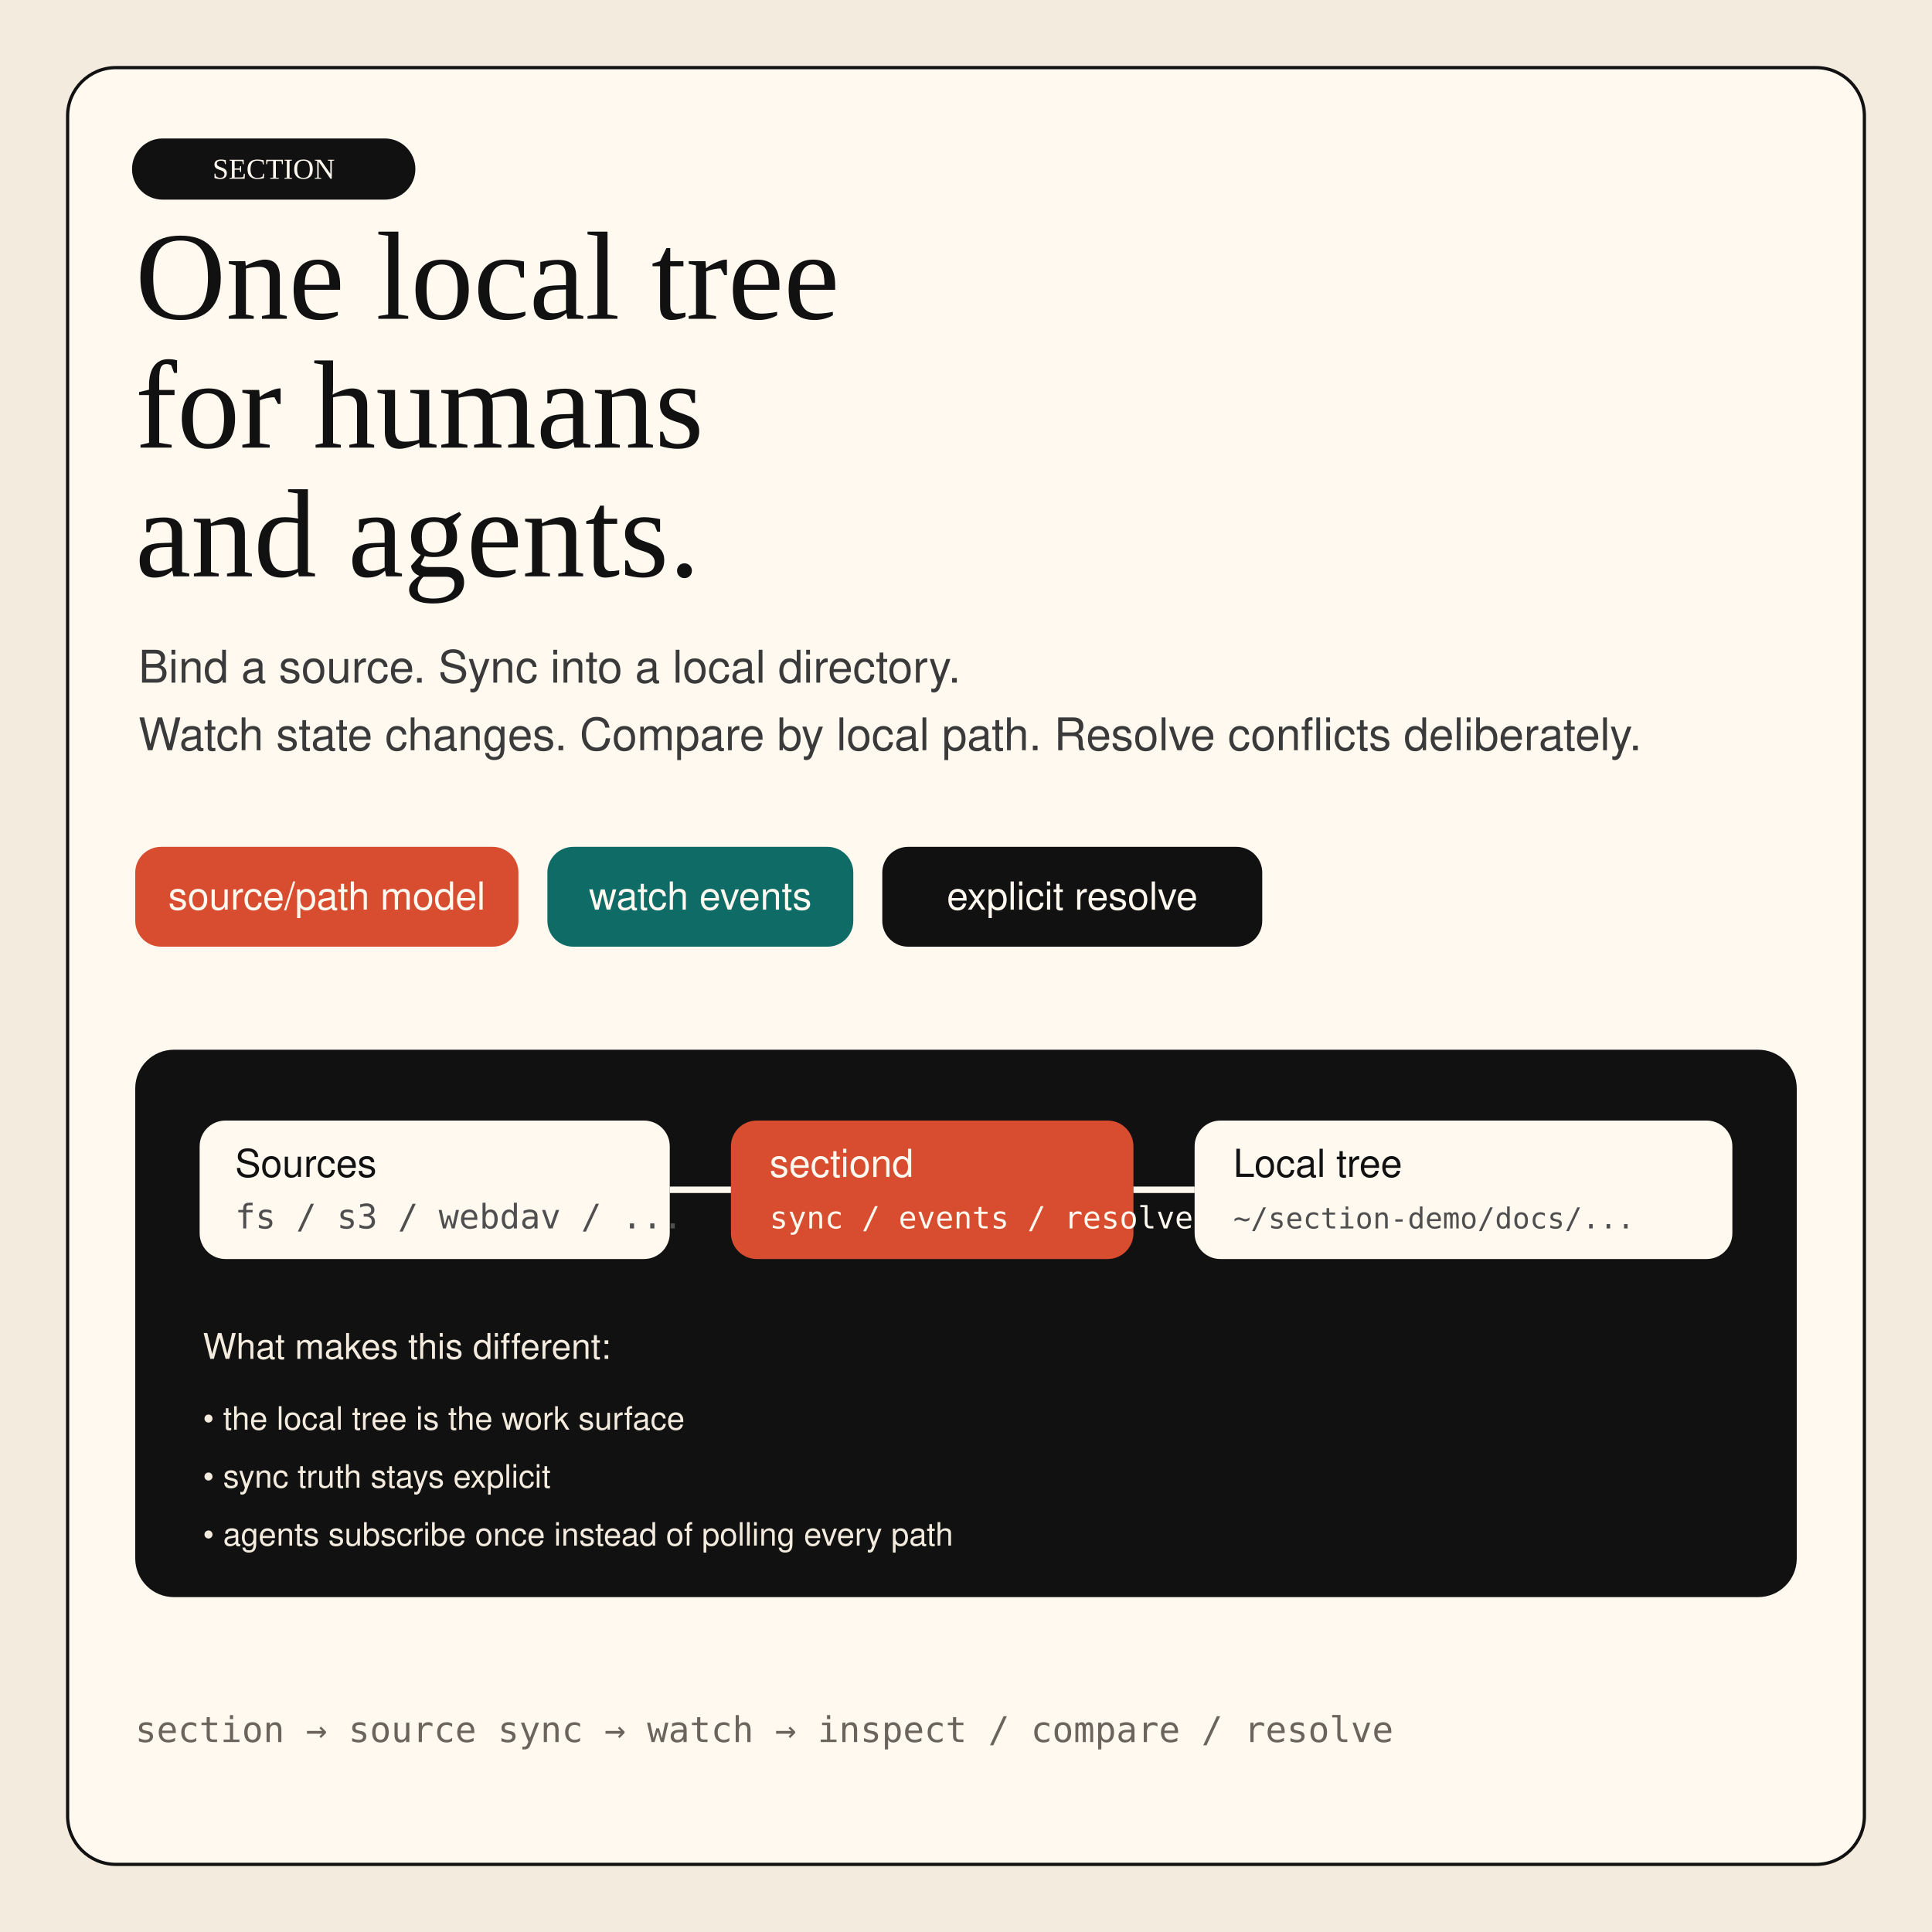
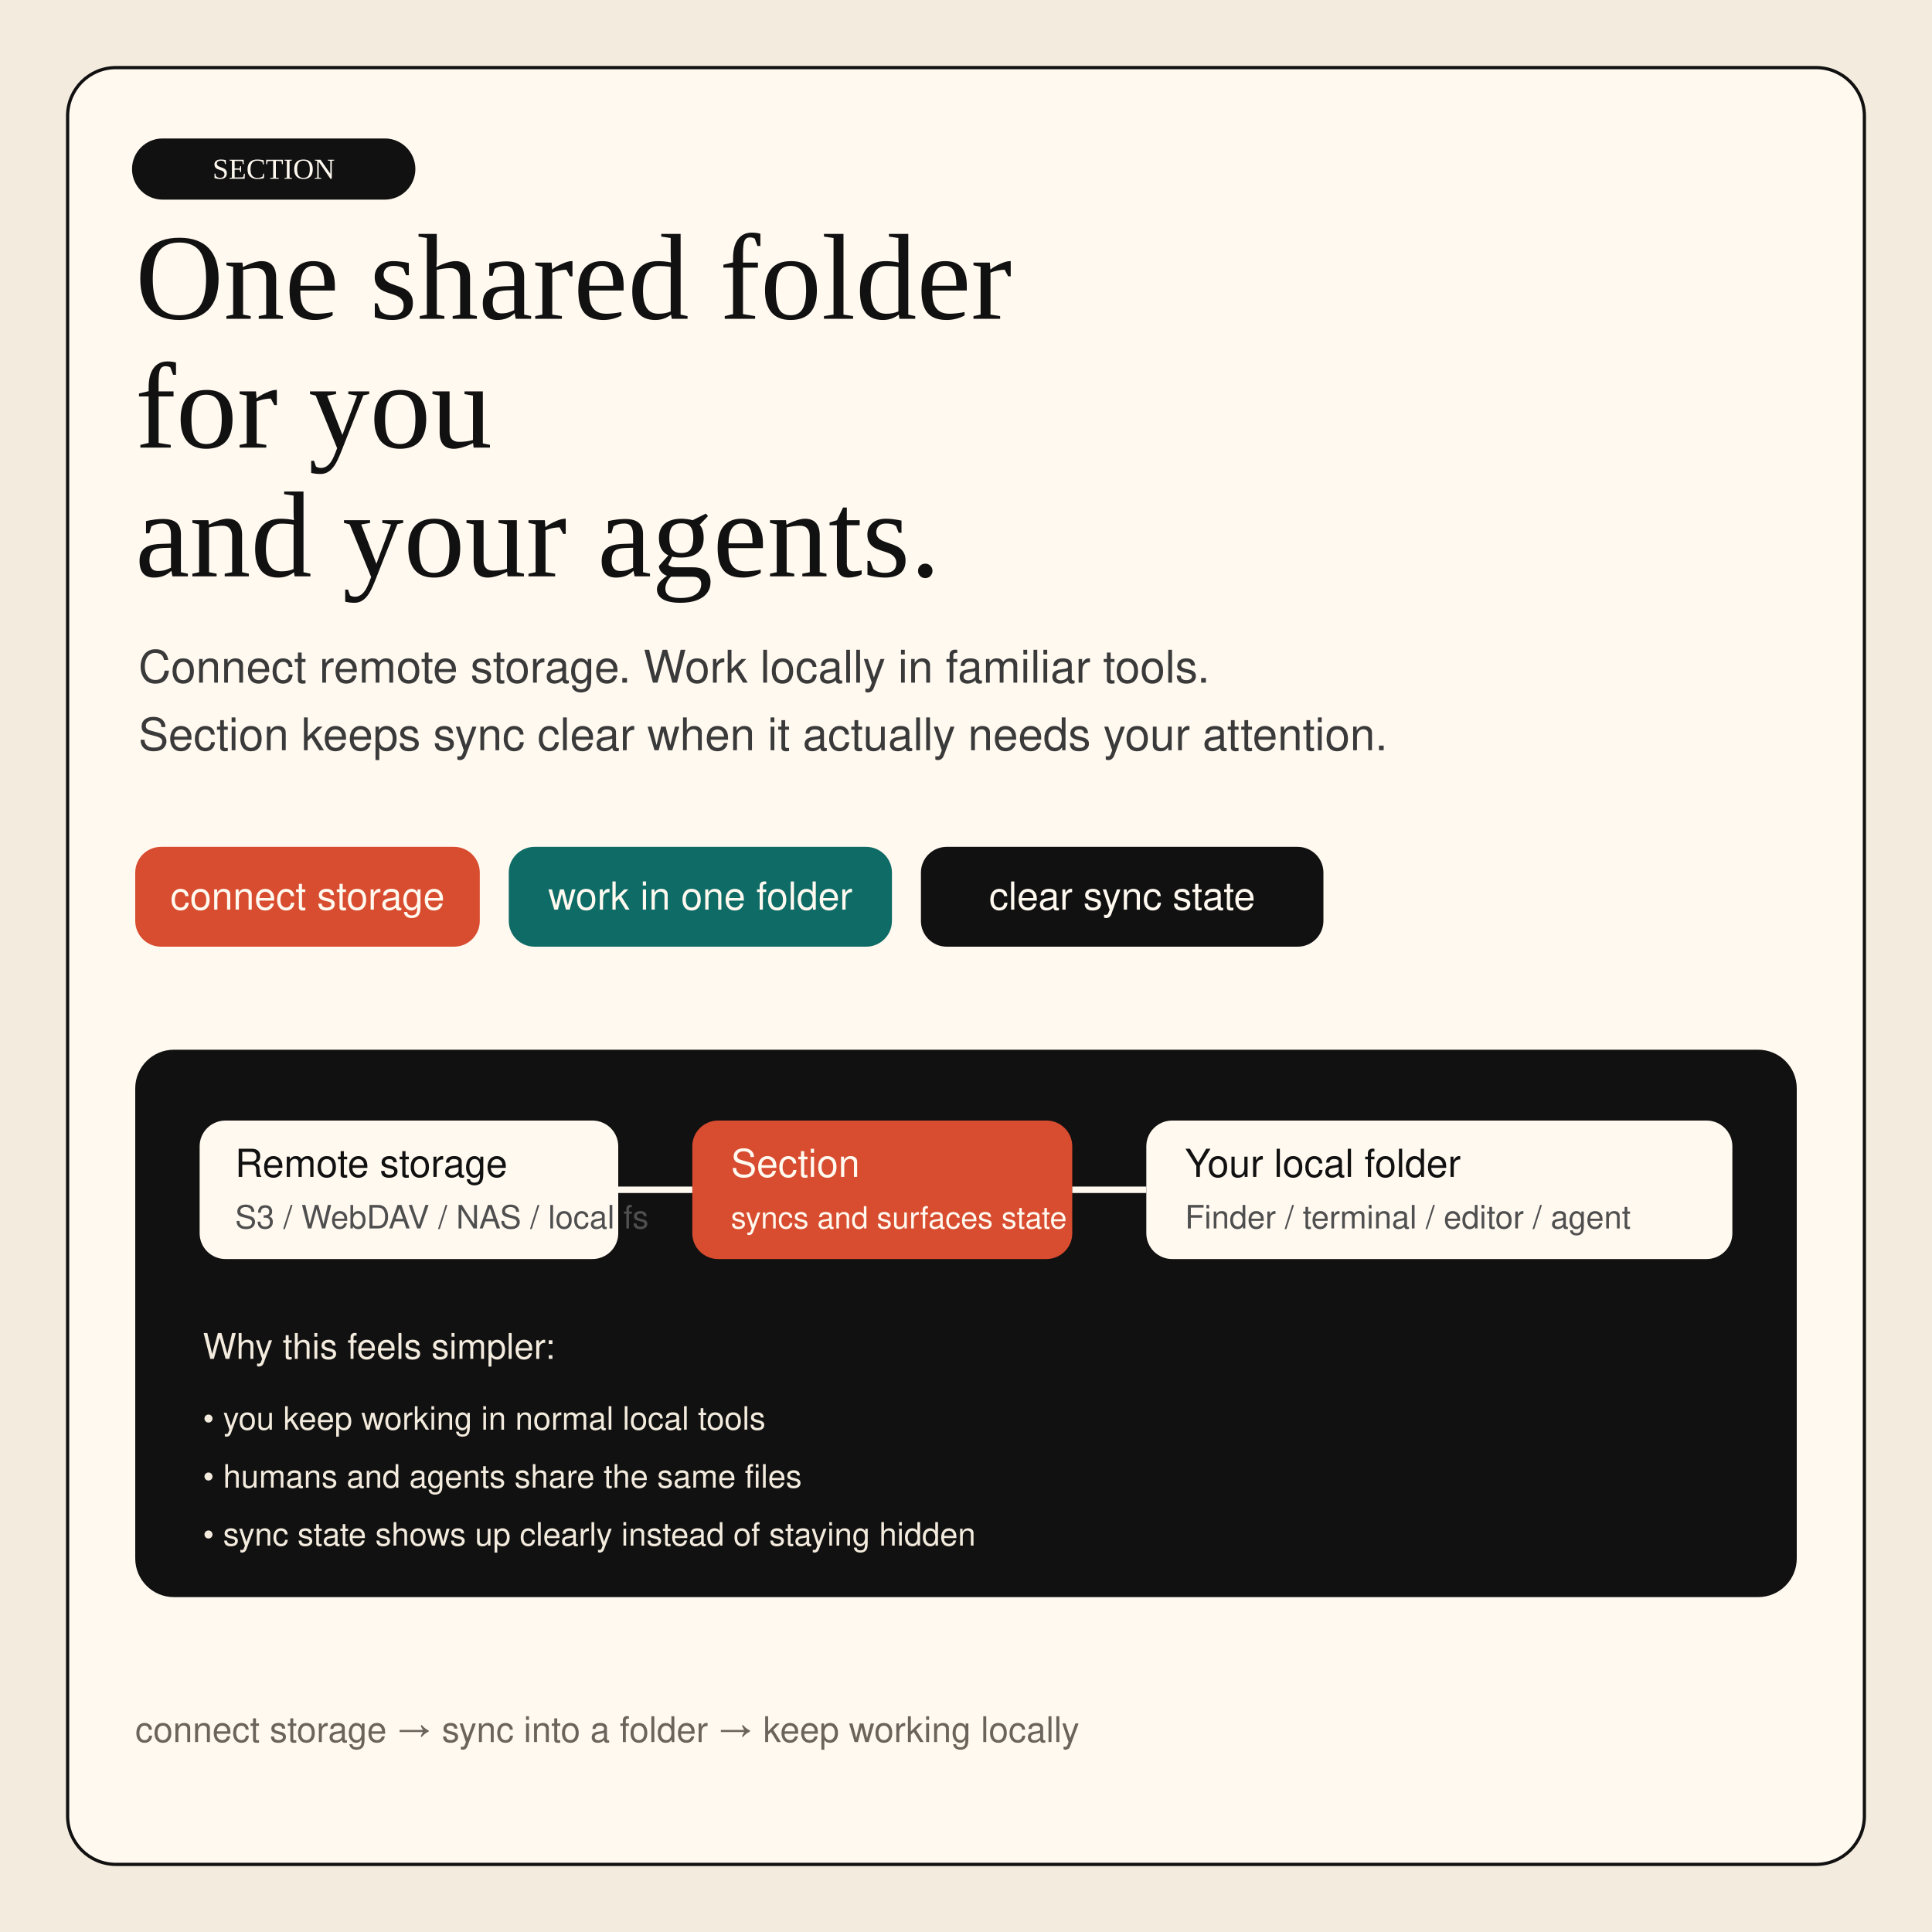
<svg xmlns="http://www.w3.org/2000/svg" width="1200" height="1200" viewBox="0 0 1200 1200" fill="none">
  <rect width="1200" height="1200" fill="#F3EBDD" />
  <rect x="42" y="42" width="1116" height="1116" rx="30" fill="#FFF9F0" stroke="#111111" stroke-width="2" />
  <rect x="82" y="86" width="176" height="38" rx="19" fill="#111111" />
  <text x="170" y="111" fill="#FFF9F0" font-size="18" text-anchor="middle" font-family="Georgia, Times New Roman, serif">SECTION</text>
-   <text x="84" y="198" fill="#111111" font-size="78" font-family="Georgia, Times New Roman, serif">One local tree</text>
-   <text x="84" y="278" fill="#111111" font-size="78" font-family="Georgia, Times New Roman, serif">for humans</text>
-   <text x="84" y="358" fill="#111111" font-size="78" font-family="Georgia, Times New Roman, serif">and agents.</text>
-   <text x="86" y="424" fill="#3A3A3A" font-size="28" font-family="Helvetica, Arial, sans-serif">Bind a source. Sync into a local directory.</text>
-   <text x="86" y="466" fill="#3A3A3A" font-size="28" font-family="Helvetica, Arial, sans-serif">Watch state changes. Compare by local path. Resolve conflicts deliberately.</text>
-   <rect x="84" y="526" width="238" height="62" rx="16" fill="#D84C2F" />
-   <text x="203" y="565" fill="#FFF9F0" font-size="24" text-anchor="middle" font-family="Helvetica, Arial, sans-serif">source/path model</text>
-   <rect x="340" y="526" width="190" height="62" rx="16" fill="#0E6B66" />
-   <text x="435" y="565" fill="#FFF9F0" font-size="24" text-anchor="middle" font-family="Helvetica, Arial, sans-serif">watch events</text>
-   <rect x="548" y="526" width="236" height="62" rx="16" fill="#111111" />
-   <text x="666" y="565" fill="#FFF9F0" font-size="24" text-anchor="middle" font-family="Helvetica, Arial, sans-serif">explicit resolve</text>
+   <text x="84" y="198" fill="#111111" font-size="76" font-family="Georgia, Times New Roman, serif">One shared folder</text>
+   <text x="84" y="278" fill="#111111" font-size="76" font-family="Georgia, Times New Roman, serif">for you</text>
+   <text x="84" y="358" fill="#111111" font-size="76" font-family="Georgia, Times New Roman, serif">and your agents.</text>
+   <text x="86" y="424" fill="#3A3A3A" font-size="28" font-family="Helvetica, Arial, sans-serif">Connect remote storage. Work locally in familiar tools.</text>
+   <text x="86" y="466" fill="#3A3A3A" font-size="28" font-family="Helvetica, Arial, sans-serif">Section keeps sync clear when it actually needs your attention.</text>
+   <rect x="84" y="526" width="214" height="62" rx="16" fill="#D84C2F" />
+   <text x="191" y="565" fill="#FFF9F0" font-size="24" text-anchor="middle" font-family="Helvetica, Arial, sans-serif">connect storage</text>
+   <rect x="316" y="526" width="238" height="62" rx="16" fill="#0E6B66" />
+   <text x="435" y="565" fill="#FFF9F0" font-size="24" text-anchor="middle" font-family="Helvetica, Arial, sans-serif">work in one folder</text>
+   <rect x="572" y="526" width="250" height="62" rx="16" fill="#111111" />
+   <text x="697" y="565" fill="#FFF9F0" font-size="24" text-anchor="middle" font-family="Helvetica, Arial, sans-serif">clear sync state</text>
  <rect x="84" y="652" width="1032" height="340" rx="24" fill="#111111" />
-   <rect x="124" y="696" width="292" height="86" rx="16" fill="#FFF9F0" />
-   <text x="146" y="731" fill="#111111" font-size="24" font-family="Helvetica, Arial, sans-serif">Sources</text>
-   <text x="146" y="763" fill="#4F4F4F" font-size="21" font-family="SFMono-Regular, Menlo, monospace">fs / s3 / webdav / ...</text>
-   <rect x="454" y="696" width="250" height="86" rx="16" fill="#D84C2F" />
-   <text x="478" y="731" fill="#FFF9F0" font-size="24" font-family="Helvetica, Arial, sans-serif">sectiond</text>
-   <text x="478" y="763" fill="#FFF9F0" font-size="19" font-family="SFMono-Regular, Menlo, monospace">sync / events / resolve</text>
-   <rect x="742" y="696" width="334" height="86" rx="16" fill="#FFF9F0" />
-   <text x="766" y="731" fill="#111111" font-size="24" font-family="Helvetica, Arial, sans-serif">Local tree</text>
-   <text x="766" y="763" fill="#4F4F4F" font-size="18" font-family="SFMono-Regular, Menlo, monospace">~/section-demo/docs/...</text>
-   <path d="M416 739H454" stroke="#FFF9F0" stroke-width="4" />
-   <path d="M704 739H742" stroke="#FFF9F0" stroke-width="4" />
-   <text x="126" y="844" fill="#F3EBDD" font-size="22" font-family="Helvetica, Arial, sans-serif">What makes this different:</text>
-   <text x="126" y="888" fill="#F3EBDD" font-size="20" font-family="Helvetica, Arial, sans-serif">• the local tree is the work surface</text>
-   <text x="126" y="924" fill="#F3EBDD" font-size="20" font-family="Helvetica, Arial, sans-serif">• sync truth stays explicit</text>
-   <text x="126" y="960" fill="#F3EBDD" font-size="20" font-family="Helvetica, Arial, sans-serif">• agents subscribe once instead of polling every path</text>
-   <text x="84" y="1082" fill="#6A645D" font-size="22" font-family="SFMono-Regular, Menlo, monospace">section → source sync → watch → inspect / compare / resolve</text>
+   <rect x="124" y="696" width="260" height="86" rx="16" fill="#FFF9F0" />
+   <text x="146" y="731" fill="#111111" font-size="24" font-family="Helvetica, Arial, sans-serif">Remote storage</text>
+   <text x="146" y="763" fill="#4F4F4F" font-size="20" font-family="Helvetica, Arial, sans-serif">S3 / WebDAV / NAS / local fs</text>
+   <rect x="430" y="696" width="236" height="86" rx="16" fill="#D84C2F" />
+   <text x="454" y="731" fill="#FFF9F0" font-size="24" font-family="Helvetica, Arial, sans-serif">Section</text>
+   <text x="454" y="763" fill="#FFF9F0" font-size="19" font-family="Helvetica, Arial, sans-serif">syncs and surfaces state</text>
+   <rect x="712" y="696" width="364" height="86" rx="16" fill="#FFF9F0" />
+   <text x="736" y="731" fill="#111111" font-size="24" font-family="Helvetica, Arial, sans-serif">Your local folder</text>
+   <text x="736" y="763" fill="#4F4F4F" font-size="20" font-family="Helvetica, Arial, sans-serif">Finder / terminal / editor / agent</text>
+   <path d="M384 739H430" stroke="#FFF9F0" stroke-width="4" />
+   <path d="M666 739H712" stroke="#FFF9F0" stroke-width="4" />
+   <text x="126" y="844" fill="#F3EBDD" font-size="22" font-family="Helvetica, Arial, sans-serif">Why this feels simpler:</text>
+   <text x="126" y="888" fill="#F3EBDD" font-size="20" font-family="Helvetica, Arial, sans-serif">• you keep working in normal local tools</text>
+   <text x="126" y="924" fill="#F3EBDD" font-size="20" font-family="Helvetica, Arial, sans-serif">• humans and agents share the same files</text>
+   <text x="126" y="960" fill="#F3EBDD" font-size="20" font-family="Helvetica, Arial, sans-serif">• sync state shows up clearly instead of staying hidden</text>
+   <text x="84" y="1082" fill="#6A645D" font-size="22" font-family="Helvetica, Arial, sans-serif">connect storage → sync into a folder → keep working locally</text>
</svg>
